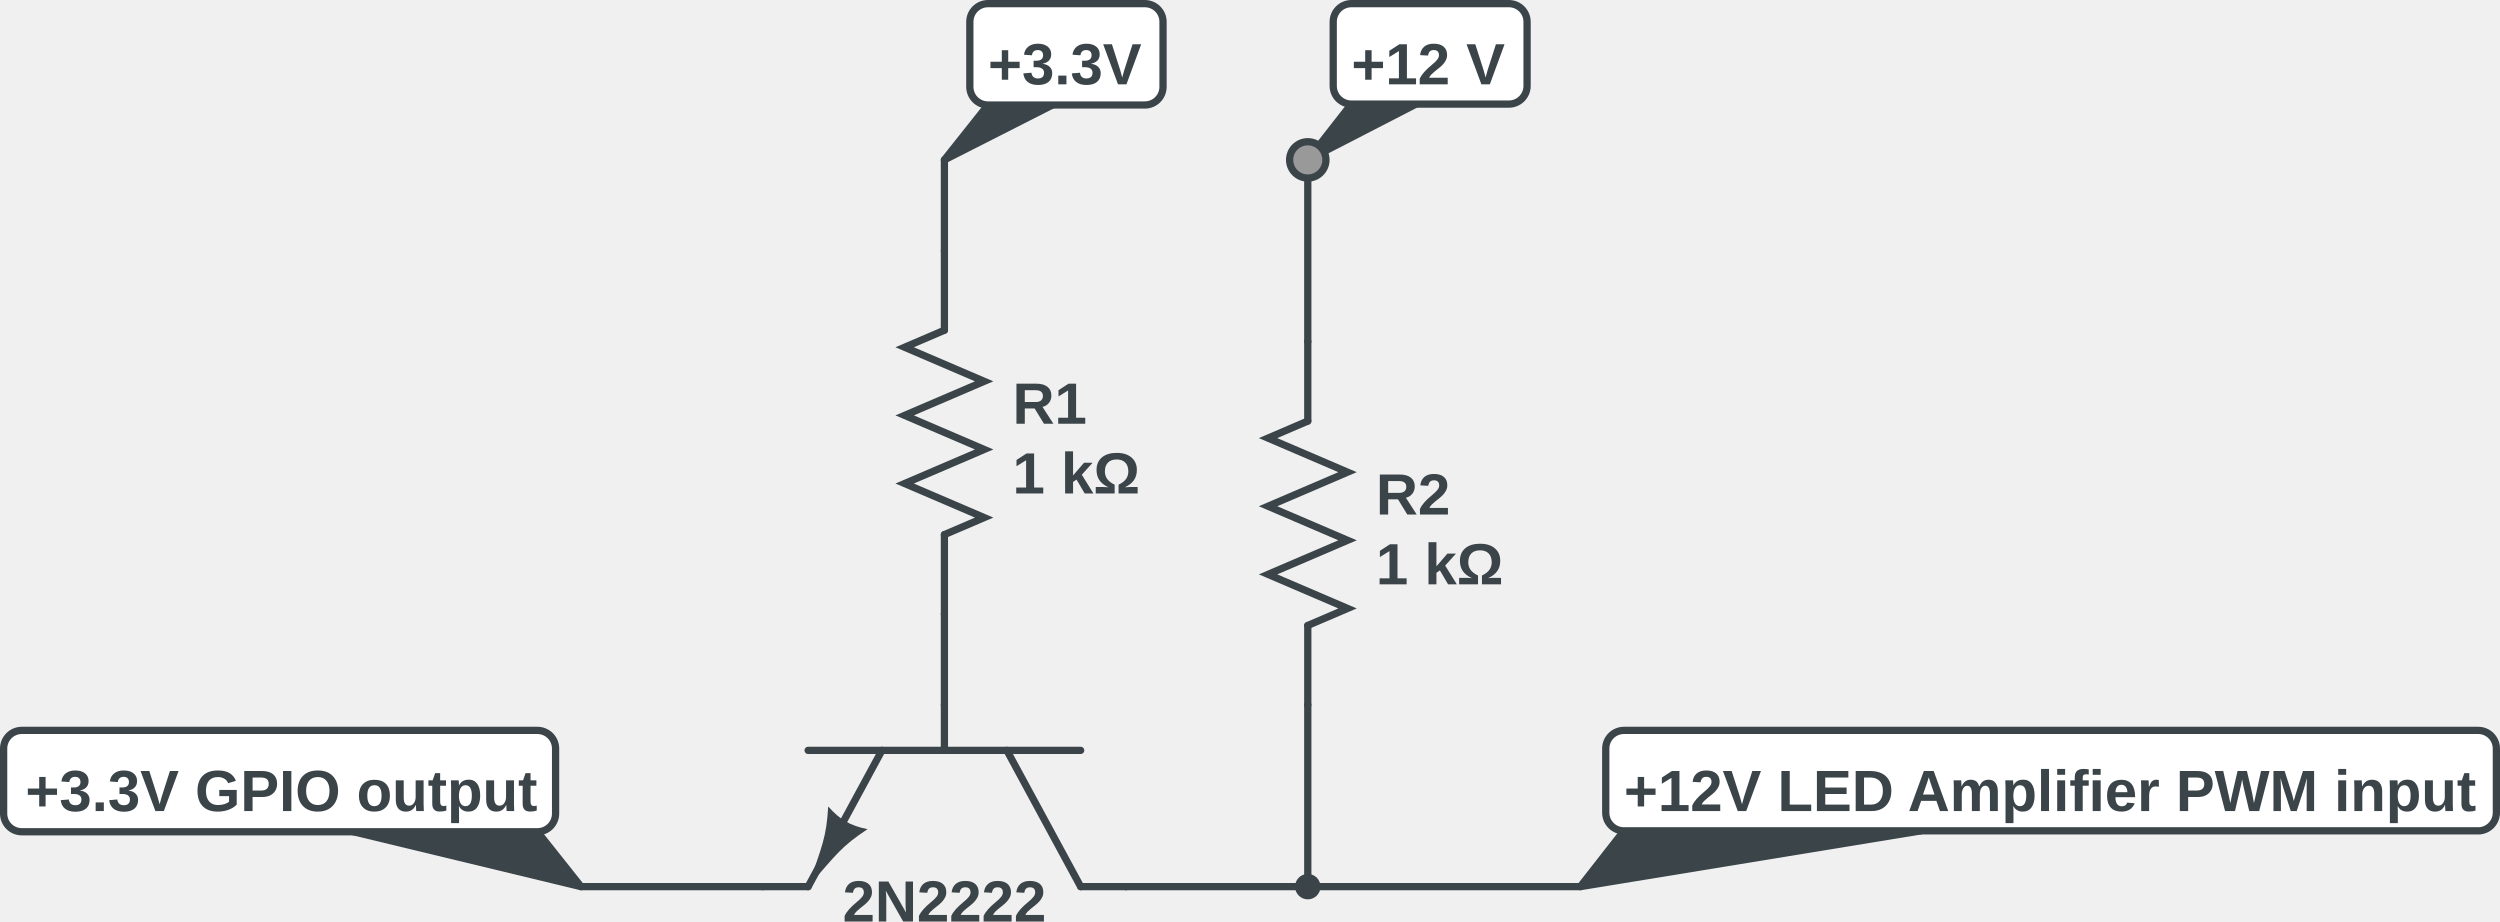
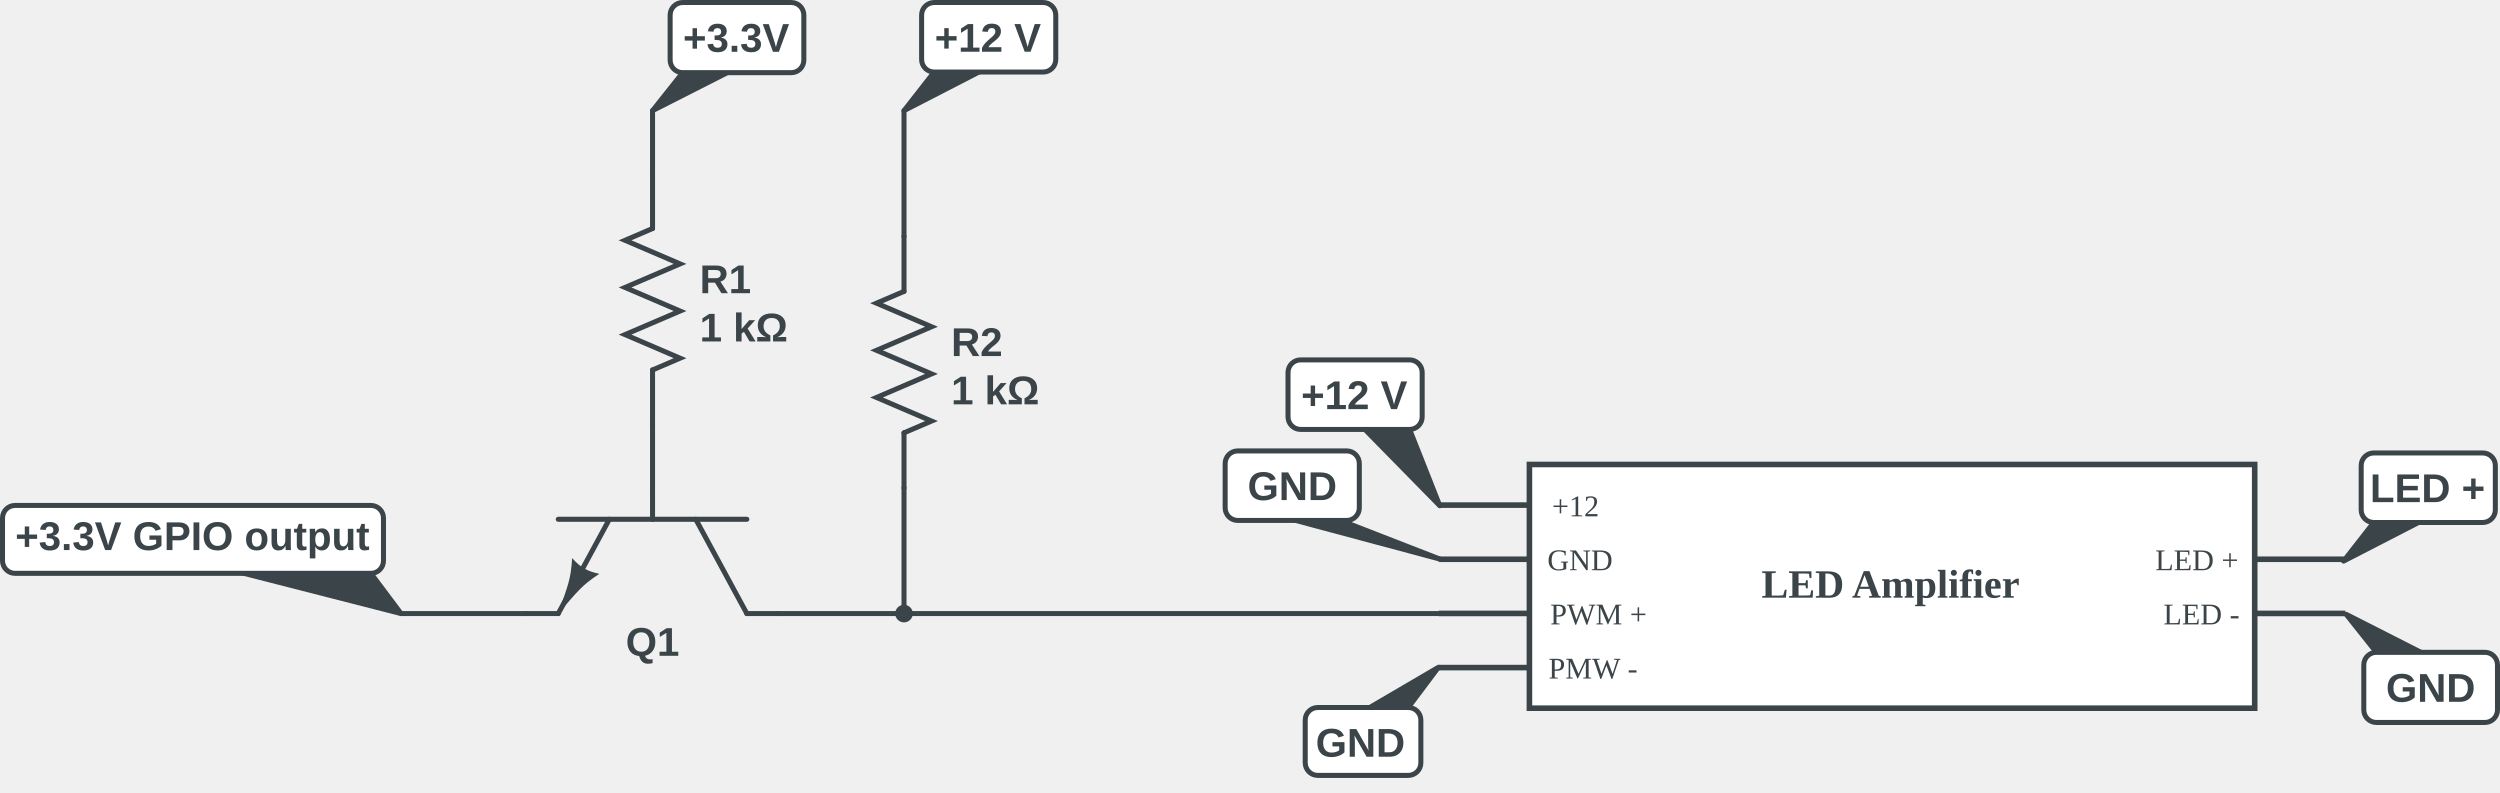
- <svg xmlns="http://www.w3.org/2000/svg" height="202.88" version="1.1" width="550.389" style="overflow:hidden" id="svg48">
-   <defs id="defs48" />
-   <g style="-webkit-tap-highlight-color:rgba(0, 0, 0, 0)" transform="matrix(0.8,0,0,0.8,-1332.085,-924.8)" id="g48">
+ <svg xmlns="http://www.w3.org/2000/svg" height="252" version="1.1" width="795.333" style="overflow:hidden" id="svg78">
+   <defs id="defs78">
    <defs id="defs1" />
-     <path fill="none" stroke="#3b4449" d="m 1875,1400 h -50" stroke-width="2" stroke-linecap="round" class="cl_wire" style="stroke-linecap:round" id="path1" />
-     <circle cx="1875" cy="1400" r="5" fill="#999999" stroke="#3b4449" class="cl_wire" stroke-width="2" style="display:none" id="circle1" />
-     <circle cx="1825" cy="1400" r="5" fill="#999999" stroke="#3b4449" class="cl_wire" stroke-width="2" style="display:none" id="circle2" />
-     <rect x="1825" y="1397" width="50" height="10" r="0" rx="0" ry="0" fill="#ffffff" stroke="#000000" opacity="0" class="cl_wire" style="opacity:0" id="rect2" />
-     <circle cx="1875" cy="1400" r="5" fill="#999999" stroke="#3b4449" stroke-width="2" opacity="0" style="opacity:0" id="circle3" />
-     <circle cx="1825" cy="1400" r="5" fill="#999999" stroke="#3b4449" stroke-width="2" opacity="0" style="opacity:0" id="circle4" />
-     <path fill="#ffffff" stroke="#ffffff" d="M 10,20 H 40 V 80 H 10" opacity="0" transform="rotate(90,312.5,1662.5)" style="opacity:0" id="path4" />
-     <path fill="none" stroke="#3b4449" d="M 0,50 H 12.5" stroke-width="2" stroke-linecap="round" stroke-miterlimit="6" transform="rotate(90,312.5,1662.5)" style="stroke-linecap:round;stroke-miterlimit:6" id="path5" />
-     <path fill="none" stroke="#3b4449" d="m 12.5,87.5 v -75" stroke-width="2" stroke-linecap="round" stroke-miterlimit="6" transform="rotate(90,312.5,1662.5)" style="stroke-linecap:round;stroke-miterlimit:6" id="path6" />
-     <path fill="none" stroke="#3b4449" d="M 12.5,32.812 50,12.5" stroke-width="2" stroke-linecap="round" stroke-miterlimit="6" transform="rotate(90,312.5,1662.5)" style="stroke-linecap:round;stroke-miterlimit:6" id="path7" />
-     <path fill="none" stroke="#3b4449" d="M 50,0 V 12.5" stroke-width="2" stroke-linecap="round" stroke-miterlimit="6" transform="rotate(90,312.5,1662.5)" style="stroke-linecap:round;stroke-miterlimit:6" id="path8" />
-     <path fill="none" stroke="#3b4449" d="M 12.5,67.188 50,87.5" stroke-width="2" stroke-linecap="round" stroke-miterlimit="6" transform="rotate(90,312.5,1662.5)" style="stroke-linecap:round;stroke-miterlimit:6" id="path9" />
-     <path fill="none" stroke="#3b4449" d="M 50,100 V 87.5" stroke-width="2" stroke-linecap="round" stroke-miterlimit="6" transform="rotate(90,312.5,1662.5)" style="stroke-linecap:round;stroke-miterlimit:6" id="path10" />
-     <path fill="#3b4449" stroke="none" d="M 27.931,81.975 C 36.65,82.498 38.679,83.671 50,87.5 41.023,79.61 38.994,78.44 34.181,71.15 c -0.992,4.84 -2.554,7.548 -6.25,10.825" transform="rotate(90,312.5,1662.5)" id="path11" />
-     <text x="0" y="0" text-anchor="middle" font="10px &quot;Arial&quot;" stroke="none" fill="#3b4449" font-size="16px" font-weight="bold" transform="translate(1925,1409.6)" style="font-style:normal;font-variant:normal;font-weight:bold;font-stretch:normal;font-size:16px;line-height:normal;font-family:Arial;text-anchor:middle" id="text11">
-       <tspan id="tspan11">2N2222</tspan>
+   </defs>
+   <path fill="none" stroke="#3b4449" d="m 287.595,75.2 v -40" stroke-width="1.6" stroke-linecap="round" class="cl_wire" style="stroke-linecap:round" id="path1" />
+   <circle cx="287.595" cy="75.2" r="4" fill="#999999" stroke="#3b4449" class="cl_wire" stroke-width="1.6" style="display:none" id="circle1" />
+   <circle cx="287.595" cy="35.2" r="4" fill="#999999" stroke="#3b4449" class="cl_wire" stroke-width="1.6" style="display:none" id="circle2" />
+   <rect x="283.595" y="35.2" width="8" height="40" r="0" rx="0" ry="0" fill="#ffffff" stroke="#000000" opacity="0" class="cl_wire" style="opacity:0;stroke-width:0.8" id="rect2" />
+   <circle cx="287.595" cy="75.2" r="4" fill="#999999" stroke="#3b4449" stroke-width="1.6" opacity="0" style="opacity:0" id="circle3" />
+   <path fill="none" stroke="#3b4449" d="m 247.595,195.2 h 210" stroke-width="1.6" stroke-linecap="round" class="cl_wire" style="stroke-linecap:round" id="path4" />
+   <circle cx="247.595" cy="195.2" r="4" fill="#999999" stroke="#3b4449" class="cl_wire" stroke-width="1.6" style="display:none" id="circle5" />
+   <circle cx="347.595" cy="195.2" r="4" fill="#999999" stroke="#3b4449" class="cl_wire" stroke-width="1.6" style="display:none" id="circle6" />
+   <rect x="247.595" y="192.8" width="100" height="8" r="0" rx="0" ry="0" fill="#ffffff" stroke="#000000" opacity="0" class="cl_wire" style="opacity:0;stroke-width:0.8" id="rect6" />
+   <circle cx="247.595" cy="195.2" r="4" fill="#999999" stroke="#3b4449" stroke-width="1.6" opacity="0" style="opacity:0" id="circle7" />
+   <circle cx="347.595" cy="195.2" r="4" fill="#999999" stroke="#3b4449" stroke-width="1.6" opacity="0" style="opacity:0" id="circle8" />
+   <path fill="none" stroke="#3b4449" d="m 287.595,195.2 v -40" stroke-width="1.6" stroke-linecap="round" class="cl_wire" style="stroke-linecap:round" id="path8" />
+   <circle cx="287.595" cy="195.2" r="4" fill="#999999" stroke="#3b4449" class="cl_wire" stroke-width="1.6" style="display:none" id="circle9" />
+   <circle cx="287.595" cy="155.2" r="4" fill="#999999" stroke="#3b4449" class="cl_wire" stroke-width="1.6" style="display:none" id="circle10" />
+   <rect x="283.595" y="155.2" width="8" height="40" r="0" rx="0" ry="0" fill="#ffffff" stroke="#000000" opacity="0" class="cl_wire" style="opacity:0;stroke-width:0.8" id="rect10" />
+   <circle cx="287.595" cy="195.2" r="2.4" fill="#3b4449" stroke="#3b4449" id="circle11" style="stroke-width:0.8" />
+   <circle cx="287.595" cy="195.2" r="4" fill="#999999" stroke="#3b4449" stroke-width="1.6" opacity="0" style="opacity:0" id="circle12" />
+   <circle cx="287.595" cy="155.2" r="4" fill="#999999" stroke="#3b4449" stroke-width="1.6" opacity="0" style="opacity:0" id="circle13" />
+   <path fill="none" stroke="#3b4449" d="m 167.595,195.2 h -40" stroke-width="1.6" stroke-linecap="round" class="cl_wire" style="stroke-linecap:round" id="path13" />
+   <circle cx="167.595" cy="195.2" r="4" fill="#999999" stroke="#3b4449" class="cl_wire" stroke-width="1.6" style="display:none" id="circle14" />
+   <circle cx="127.595" cy="195.2" r="4" fill="#999999" stroke="#3b4449" class="cl_wire" stroke-width="1.6" style="display:none" id="circle15" />
+   <rect x="127.595" y="192.8" width="40" height="8" r="0" rx="0" ry="0" fill="#ffffff" stroke="#000000" opacity="0" class="cl_wire" style="opacity:0;stroke-width:0.8" id="rect15" />
+   <circle cx="167.595" cy="195.2" r="4" fill="#999999" stroke="#3b4449" stroke-width="1.6" opacity="0" style="opacity:0" id="circle16" />
+   <circle cx="127.595" cy="195.2" r="4" fill="#999999" stroke="#3b4449" stroke-width="1.6" opacity="0" style="opacity:0" id="circle17" />
+   <path fill="#ffffff" stroke="#ffffff" d="m 231.595,163.2 v 24 h -48 v -24" opacity="0" style="opacity:0;stroke-width:0.8" id="path17" />
+   <path fill="none" stroke="#3b4449" d="m 207.595,155.2 v 10" stroke-width="1.6" stroke-linecap="round" stroke-miterlimit="6" style="stroke-linecap:round;stroke-miterlimit:6" id="path18" />
+   <path fill="none" stroke="#3b4449" d="m 177.595,165.2 h 60" stroke-width="1.6" stroke-linecap="round" stroke-miterlimit="6" style="stroke-linecap:round;stroke-miterlimit:6" id="path19" />
+   <path fill="none" stroke="#3b4449" d="m 221.345,165.2 16.25,30" stroke-width="1.6" stroke-linecap="round" stroke-miterlimit="6" style="stroke-linecap:round;stroke-miterlimit:6" id="path20" />
+   <path fill="none" stroke="#3b4449" d="m 247.595,195.2 h -10" stroke-width="1.6" stroke-linecap="round" stroke-miterlimit="6" style="stroke-linecap:round;stroke-miterlimit:6" id="path21" />
+   <path fill="none" stroke="#3b4449" d="m 193.845,165.2 -16.25,30" stroke-width="1.6" stroke-linecap="round" stroke-miterlimit="6" style="stroke-linecap:round;stroke-miterlimit:6" id="path22" />
+   <path fill="none" stroke="#3b4449" d="m 167.595,195.2 h 10" stroke-width="1.6" stroke-linecap="round" stroke-miterlimit="6" style="stroke-linecap:round;stroke-miterlimit:6" id="path23" />
+   <path fill="#3b4449" stroke="none" d="m 182.015,177.545 c -0.418,6.975 -1.357,8.598 -4.42,17.655 6.312,-7.182 7.248,-8.805 13.08,-12.655 -3.872,-0.793 -6.038,-2.043 -8.66,-5" id="path24" style="stroke-width:0.8" />
+   <text x="207.595" y="202.88" text-anchor="middle" font="10px &quot;Arial&quot;" stroke="none" fill="#3b4449" font-size="16px" font-weight="bold" style="font-style:normal;font-variant:normal;font-weight:bold;font-stretch:normal;font-size:12.8px;line-height:normal;font-family:Arial;text-anchor:middle;stroke-width:0.8" id="text24">
+     <tspan dy="5.76" id="tspan24" style="stroke-width:0.8">Q1</tspan>
+   </text>
+   <circle cx="207.595" cy="155.2" r="4" fill="#999999" stroke="#3b4449" stroke-width="1.6" opacity="0" style="opacity:0" id="circle24" />
+   <circle cx="247.595" cy="195.2" r="4" fill="#999999" stroke="#3b4449" stroke-width="1.6" opacity="0" style="opacity:0" id="circle25" />
+   <circle cx="167.595" cy="195.2" r="4" fill="#999999" stroke="#3b4449" stroke-width="1.6" opacity="0" style="opacity:0" id="circle26" />
+   <path fill="none" stroke="#3b4449" d="m 207.595,55.2 v -20" stroke-width="1.6" stroke-linecap="round" class="cl_wire" style="stroke-linecap:round" id="path26" />
+   <circle cx="207.595" cy="55.2" r="4" fill="#999999" stroke="#3b4449" class="cl_wire" stroke-width="1.6" style="display:none" id="circle27" />
+   <circle cx="207.595" cy="35.2" r="4" fill="#999999" stroke="#3b4449" class="cl_wire" stroke-width="1.6" style="display:none" id="circle28" />
+   <rect x="203.595" y="35.2" width="8" height="20" r="0" rx="0" ry="0" fill="#ffffff" stroke="#000000" opacity="0" class="cl_wire" style="opacity:0;stroke-width:0.8" id="rect28" />
+   <circle cx="207.595" cy="55.2" r="4" fill="#999999" stroke="#3b4449" stroke-width="1.6" opacity="0" style="opacity:0" id="circle29" />
+   <path fill="none" stroke="#3b4449" d="M 207.595,72.7 V 55.2" stroke-width="1.6" stroke-linecap="round" stroke-miterlimit="6" style="stroke-linecap:round;stroke-miterlimit:6" id="path30" />
+   <path fill="none" stroke="#3b4449" d="M 207.595,117.7 V 135.2" stroke-width="1.6" stroke-linecap="round" stroke-miterlimit="6" style="stroke-linecap:round;stroke-miterlimit:6" id="path31" />
+   <path fill="none" stroke="#3b4449" d="m 207.595,72.7 -8.75,3.75 17.5,7.5 -17.5,7.5 17.5,7.5 -17.5,7.5 17.5,7.5 -8.75,3.75" stroke-width="1.6" stroke-linecap="round" stroke-miterlimit="6" style="stroke-linecap:round;stroke-miterlimit:6" id="path32" />
+   <path fill="#ffffff" stroke="#ffffff" d="m 197.195,71.2 h 20.8 V 119.2 h -20.8 z" opacity="0" style="opacity:0;stroke-width:0.8" id="path33" />
+   <text x="222.595" y="95.2" text-anchor="start" font="10px &quot;Arial&quot;" stroke="none" fill="#3b4449" font-size="16px" font-weight="bold" style="font-style:normal;font-variant:normal;font-weight:bold;font-stretch:normal;font-size:12.8px;line-height:normal;font-family:Arial;text-anchor:start;stroke-width:0.8" id="text34">
+     <tspan dy="-1.92" id="tspan33" style="stroke-width:0.8">R1</tspan>
+     <tspan dy="15.36" x="222.595" id="tspan34" style="stroke-width:0.8">1 kΩ</tspan>
+   </text>
+   <circle cx="207.595" cy="55.2" r="4" fill="#999999" stroke="#3b4449" stroke-width="1.6" opacity="0" style="opacity:0" id="circle34" />
+   <circle cx="207.595" cy="135.2" r="4" fill="#999999" stroke="#3b4449" stroke-width="1.6" opacity="0" style="opacity:0" id="circle35" />
+   <g id="g83" transform="translate(-374.5035,-301.3526)">
+     <circle cx="662.098" cy="336.553" r="4" fill="#999999" stroke="#3b4449" stroke-width="1.6" opacity="0" style="opacity:0" id="circle4" />
+     <path fill="#3b4449" stroke="#3b4449" d="m 662.098,336.553 9.6,-12.282 h 14.227 z" stroke-width="1.6" stroke-linejoin="round" style="stroke-linejoin:round" id="path35" />
+     <rect x="667.698" y="302.153" width="42.68" height="22.118" r="5" rx="4" ry="4" fill="#ffffff" stroke="#3b4449" stroke-width="1.6" id="rect35" />
+     <text x="671.876" y="312.051" text-anchor="start" font="10px &quot;Arial&quot;" stroke="none" fill="#3b4449" font-size="16px" font-weight="bold" style="font-style:normal;font-variant:normal;font-weight:bold;font-stretch:normal;font-size:12.8px;line-height:normal;font-family:Arial;text-anchor:start;stroke-width:0.8" id="text35">
+       <tspan dy="5.76" id="tspan35" style="stroke-width:0.8">+12 V</tspan>
    </text>
-     <circle cx="1925" cy="1350" r="5" fill="#999999" stroke="#3b4449" stroke-width="2" opacity="0" style="opacity:0" id="circle11" />
-     <circle cx="1975" cy="1400" r="5" fill="#999999" stroke="#3b4449" stroke-width="2" opacity="0" style="opacity:0" id="circle12" />
-     <circle cx="1875" cy="1400" r="5" fill="#999999" stroke="#3b4449" stroke-width="2" opacity="0" style="opacity:0" id="circle13" />
-     <path fill="#3b4449" stroke="#3b4449" d="M 0,50 12,34.895 h 17.722 z" stroke-width="2" stroke-linejoin="round" transform="translate(1925,1150)" style="stroke-linejoin:round" id="path13" />
-     <rect x="7" y="7" width="53.165" height="27.895" r="5" rx="5" ry="5" fill="#ffffff" stroke="#3b4449" stroke-width="2" transform="translate(1925,1150)" id="rect13" />
-     <text x="12" y="22" text-anchor="start" font="10px &quot;Arial&quot;" stroke="none" fill="#3b4449" font-size="16px" font-weight="bold" style="font-style:normal;font-variant:normal;font-weight:bold;font-stretch:normal;font-size:16px;line-height:normal;font-family:Arial;text-anchor:start" transform="translate(1925,1150)" id="text13">
-       <tspan dy="7.2" id="tspan13">+3.3V</tspan>
+     <circle cx="662.098" cy="336.553" r="4" fill="#999999" stroke="#3b4449" stroke-width="1.6" opacity="0" style="opacity:0" id="circle36" />
+   </g>
+   <g id="g83-3" style="overflow:hidden" transform="translate(83.47286,-158.0516)">
+     <circle cx="662.098" cy="336.553" r="4" fill="#999999" stroke="#3b4449" stroke-width="1.6" opacity="0" style="opacity:0" id="circle4-5" />
+     <path fill="#3b4449" stroke="#3b4449" d="m 662.098,336.553 9.6,-12.282 h 14.227 z" stroke-width="1.6" stroke-linejoin="round" style="stroke-linejoin:round" id="path35-2" />
+     <rect x="667.698" y="302.153" width="42.68" height="22.118" r="5" rx="4" ry="4" fill="#ffffff" stroke="#3b4449" stroke-width="1.6" id="rect35-5" />
+     <text x="670.501" y="317.793" text-anchor="start" font="10px &quot;Arial&quot;" stroke="none" fill="#3b4449" font-size="16px" font-weight="bold" style="font-style:normal;font-variant:normal;font-weight:bold;font-stretch:normal;font-size:12.8px;line-height:normal;font-family:Arial;text-anchor:start;stroke-width:0.8" id="text35-6">
+       <tspan id="tspan35-5" style="stroke-width:0.8">LED +</tspan>
    </text>
-     <circle cx="1925" cy="1200" r="5" fill="#999999" stroke="#3b4449" stroke-width="2" opacity="0" style="opacity:0" id="circle14" />
-     <path fill="none" stroke="#3b4449" d="m 1925,1225 v -25" stroke-width="2" stroke-linecap="round" class="cl_wire" style="stroke-linecap:round" id="path14" />
-     <circle cx="1925" cy="1225" r="5" fill="#999999" stroke="#3b4449" class="cl_wire" stroke-width="2" style="display:none" id="circle15" />
-     <circle cx="1925" cy="1200" r="5" fill="#999999" stroke="#3b4449" class="cl_wire" stroke-width="2" style="display:none" id="circle16" />
-     <rect x="1920" y="1200" width="10" height="25" r="0" rx="0" ry="0" fill="#ffffff" stroke="#000000" opacity="0" class="cl_wire" style="opacity:0" id="rect16" />
-     <circle cx="1925" cy="1225" r="5" fill="#999999" stroke="#3b4449" stroke-width="2" opacity="0" style="opacity:0" id="circle17" />
-     <circle cx="1925" cy="1200" r="5" fill="#999999" stroke="#3b4449" stroke-width="2" opacity="0" style="opacity:0" id="circle18" />
-     <path fill="none" stroke="#3b4449" d="M 25,21.875 V 0" stroke-width="2" stroke-linecap="round" stroke-miterlimit="6" transform="translate(1900,1225)" style="stroke-linecap:round;stroke-miterlimit:6" id="path18" />
-     <path fill="none" stroke="#3b4449" d="M 25,78.125 V 100" stroke-width="2" stroke-linecap="round" stroke-miterlimit="6" transform="translate(1900,1225)" style="stroke-linecap:round;stroke-miterlimit:6" id="path19" />
-     <path fill="none" stroke="#3b4449" d="m 25,21.875 -10.937,4.688 21.875,9.375 -21.875,9.375 21.875,9.375 -21.875,9.375 21.875,9.375 L 25,78.125" stroke-width="2" stroke-linecap="round" stroke-miterlimit="6" transform="translate(1900,1225)" style="stroke-linecap:round;stroke-miterlimit:6" id="path20" />
-     <path fill="#ffffff" stroke="#ffffff" d="M 12,20 H 38 V 80 H 12 Z" opacity="0" transform="translate(1900,1225)" style="opacity:0" id="path21" />
-     <text x="0" y="0" text-anchor="start" font="10px &quot;Arial&quot;" stroke="none" fill="#3b4449" font-size="16px" font-weight="bold" transform="translate(1943.75,1275)" style="font-style:normal;font-variant:normal;font-weight:bold;font-stretch:normal;font-size:16px;line-height:normal;font-family:Arial;text-anchor:start" id="text22">
-       <tspan dy="-2.4" id="tspan21">R1</tspan>
-       <tspan dy="19.2" x="0" id="tspan22">1 kΩ</tspan>
+     <circle cx="662.098" cy="336.553" r="4" fill="#999999" stroke="#3b4449" stroke-width="1.6" opacity="0" style="opacity:0" id="circle36-4" />
+   </g>
+   <circle cx="-458.823" cy="178.633" fill="#999999" stroke="#3b4449" stroke-width="1.6" opacity="0" style="overflow:hidden;opacity:0" id="circle4-6-1" transform="scale(-1,1)" r="4" />
+   <g id="g82" transform="translate(-375.2855,-302.1345)">
+     <path fill="#3b4449" stroke="#3b4449" d="m 833.327,479.986 -31.6,-12.282 h -14.227 z" stroke-width="1.6" stroke-linejoin="round" style="overflow:hidden;stroke-linejoin:round" id="path35-7-0" />
+     <rect x="-807.727" y="445.586" width="42.68" height="22.118" r="5" rx="4" ry="4" fill="#ffffff" stroke="#3b4449" stroke-width="1.6" id="rect35-0-7" style="overflow:hidden" transform="scale(-1,1)" />
+     <text x="772.177" y="461.226" text-anchor="start" font="10px &quot;Arial&quot;" stroke="none" fill="#3b4449" font-size="16px" font-weight="bold" style="font-style:normal;font-variant:normal;font-weight:bold;font-stretch:normal;font-size:12.8px;line-height:normal;font-family:Arial;text-anchor:start;overflow:hidden;stroke-width:0.8" id="text35-1-3">
+       <tspan id="tspan35-7-5" style="stroke-width:0.8">GND</tspan>
    </text>
-     <circle cx="1925" cy="1225" r="5" fill="#999999" stroke="#3b4449" stroke-width="2" opacity="0" style="opacity:0" id="circle22" />
-     <circle cx="1925" cy="1325" r="5" fill="#999999" stroke="#3b4449" stroke-width="2" opacity="0" style="opacity:0" id="circle23" />
-     <path fill="none" stroke="#3b4449" d="m 2025,1250 v -50" stroke-width="2" stroke-linecap="round" class="cl_wire" style="stroke-linecap:round" id="path23" />
-     <circle cx="2025" cy="1250" r="5" fill="#999999" stroke="#3b4449" class="cl_wire" stroke-width="2" style="display:none" id="circle24" />
-     <circle cx="2025" cy="1200" r="5" fill="#999999" stroke="#3b4449" class="cl_wire" stroke-width="2" style="display:none" id="circle25" />
-     <rect x="2020" y="1200" width="10" height="50" r="0" rx="0" ry="0" fill="#ffffff" stroke="#000000" opacity="0" class="cl_wire" style="opacity:0" id="rect25" />
-     <path fill="#3b4449" stroke="#3b4449" d="M 0,50 12,34.647 h 17.784 z" stroke-width="2" stroke-linejoin="round" transform="translate(2025,1150)" style="stroke-linejoin:round" id="path25" />
-     <rect x="7" y="7" width="53.351" height="27.647" r="5" rx="5" ry="5" fill="#ffffff" stroke="#3b4449" stroke-width="2" transform="translate(2025,1150)" id="rect26" />
-     <text x="12" y="22" text-anchor="start" font="10px &quot;Arial&quot;" stroke="none" fill="#3b4449" font-size="16px" font-weight="bold" style="font-style:normal;font-variant:normal;font-weight:bold;font-stretch:normal;font-size:16px;line-height:normal;font-family:Arial;text-anchor:start" transform="translate(2025,1150)" id="text26">
-       <tspan dy="7.2" id="tspan26">+12 V</tspan>
+   </g>
+   <circle cx="-458.823" cy="178.633" fill="#999999" stroke="#3b4449" stroke-width="1.6" opacity="0" style="overflow:hidden;opacity:0" id="circle36-9-5" transform="scale(-1,1)" r="4" />
+   <g id="g84" transform="translate(-374.5035,-301.3526)">
+     <circle cx="582.098" cy="336.553" r="4" fill="#999999" stroke="#3b4449" stroke-width="1.6" opacity="0" style="opacity:0" id="circle30" />
+     <path fill="#3b4449" stroke="#3b4449" d="m 582.098,336.553 9.6,-12.084 h 14.177 z" stroke-width="1.6" stroke-linejoin="round" style="stroke-linejoin:round" id="path36" />
+     <rect x="587.698" y="302.153" width="42.532" height="22.316" r="5" rx="4" ry="4" fill="#ffffff" stroke="#3b4449" stroke-width="1.6" id="rect36" />
+     <text x="591.802" y="312.072" text-anchor="start" font="10px &quot;Arial&quot;" stroke="none" fill="#3b4449" font-size="16px" font-weight="bold" style="font-style:normal;font-variant:normal;font-weight:bold;font-stretch:normal;font-size:12.8px;line-height:normal;font-family:Arial;text-anchor:start;stroke-width:0.8" id="text36">
+       <tspan dy="5.76" id="tspan36" style="stroke-width:0.8">+3.3V</tspan>
    </text>
-     <circle cx="2025" cy="1200" r="5" fill="#999999" stroke="#3b4449" stroke-width="2" opacity="1" style="opacity:1" id="circle26" />
-     <circle cx="2025" cy="1250" r="5" fill="#999999" stroke="#3b4449" stroke-width="2" opacity="0" style="opacity:0" id="circle27" />
-     <circle cx="2025" cy="1200" r="5" fill="#999999" stroke="#3b4449" stroke-width="2" opacity="0" style="opacity:0" id="circle28" />
-     <path fill="none" stroke="#3b4449" d="m 2025,1400 v -50" stroke-width="2" stroke-linecap="round" class="cl_wire" style="stroke-linecap:round" id="path28" />
-     <circle cx="2025" cy="1400" r="5" fill="#999999" stroke="#3b4449" class="cl_wire" stroke-width="2" style="display:none" id="circle29" />
-     <circle cx="2025" cy="1350" r="5" fill="#999999" stroke="#3b4449" class="cl_wire" stroke-width="2" style="display:none" id="circle30" />
-     <rect x="2020" y="1350" width="10" height="50" r="0" rx="0" ry="0" fill="#ffffff" stroke="#000000" opacity="0" class="cl_wire" style="opacity:0" id="rect30" />
-     <circle cx="2025" cy="1400" r="5" fill="#999999" stroke="#3b4449" stroke-width="2" opacity="0" style="opacity:0" id="circle31" />
-     <circle cx="2025" cy="1350" r="5" fill="#999999" stroke="#3b4449" stroke-width="2" opacity="0" style="opacity:0" id="circle32" />
-     <circle cx="2025" cy="1400" r="3" fill="#3b4449" stroke="#3b4449" id="circle33" />
-     <path fill="none" stroke="#3b4449" d="m 1925,1350 v -25" stroke-width="2" stroke-linecap="round" class="cl_wire" style="stroke-linecap:round" id="path33" />
-     <circle cx="1925" cy="1350" r="5" fill="#999999" stroke="#3b4449" class="cl_wire" stroke-width="2" style="display:none" id="circle34" />
-     <circle cx="1925" cy="1325" r="5" fill="#999999" stroke="#3b4449" class="cl_wire" stroke-width="2" style="display:none" id="circle35" />
-     <rect x="1920" y="1325" width="10" height="25" r="0" rx="0" ry="0" fill="#ffffff" stroke="#000000" opacity="0" class="cl_wire" style="opacity:0" id="rect35" />
-     <circle cx="1925" cy="1350" r="5" fill="#999999" stroke="#3b4449" stroke-width="2" opacity="0" style="opacity:0" id="circle36" />
-     <circle cx="1925" cy="1325" r="5" fill="#999999" stroke="#3b4449" stroke-width="2" opacity="0" style="opacity:0" id="circle37" />
-     <path fill="none" stroke="#3b4449" d="m 1975,1400 h 125" stroke-width="2" stroke-linecap="round" class="cl_wire" style="stroke-linecap:round" id="path37" />
-     <circle cx="1975" cy="1400" r="5" fill="#999999" stroke="#3b4449" class="cl_wire" stroke-width="2" style="display:none" id="circle38" />
-     <circle cx="2100" cy="1400" r="5" fill="#999999" stroke="#3b4449" class="cl_wire" stroke-width="2" style="display:none" id="circle39" />
-     <rect x="1975" y="1397" width="125" height="10" r="0" rx="0" ry="0" fill="#ffffff" stroke="#000000" opacity="0" class="cl_wire" style="opacity:0" id="rect39" />
-     <circle cx="1975" cy="1400" r="5" fill="#999999" stroke="#3b4449" stroke-width="2" opacity="0" style="opacity:0" id="circle40" />
-     <circle cx="2100" cy="1400" r="5" fill="#999999" stroke="#3b4449" stroke-width="2" opacity="0" style="opacity:0" id="circle41" />
-     <path fill="none" stroke="#3b4449" d="M 25,21.875 V 0" stroke-width="2" stroke-linecap="round" stroke-miterlimit="6" transform="translate(2000,1250)" style="stroke-linecap:round;stroke-miterlimit:6" id="path41" />
-     <path fill="none" stroke="#3b4449" d="M 25,78.125 V 100" stroke-width="2" stroke-linecap="round" stroke-miterlimit="6" transform="translate(2000,1250)" style="stroke-linecap:round;stroke-miterlimit:6" id="path42" />
-     <path fill="none" stroke="#3b4449" d="m 25,21.875 -10.937,4.688 21.875,9.375 -21.875,9.375 21.875,9.375 -21.875,9.375 21.875,9.375 L 25,78.125" stroke-width="2" stroke-linecap="round" stroke-miterlimit="6" transform="translate(2000,1250)" style="stroke-linecap:round;stroke-miterlimit:6" id="path43" />
-     <path fill="#ffffff" stroke="#ffffff" d="M 12,20 H 38 V 80 H 12 Z" opacity="0" transform="translate(2000,1250)" style="opacity:0" id="path44" />
-     <text x="0" y="0" text-anchor="start" font="10px &quot;Arial&quot;" stroke="none" fill="#3b4449" font-size="16px" font-weight="bold" transform="translate(2043.75,1300)" style="font-style:normal;font-variant:normal;font-weight:bold;font-stretch:normal;font-size:16px;line-height:normal;font-family:Arial;text-anchor:start" id="text45">
-       <tspan dy="-2.4" id="tspan44">R2</tspan>
-       <tspan dy="19.2" x="0" id="tspan45">1 kΩ</tspan>
+     <circle cx="582.098" cy="336.553" r="4" fill="#999999" stroke="#3b4449" stroke-width="1.6" opacity="0" style="opacity:0" id="circle37" />
+   </g>
+   <g id="g84-3" style="overflow:hidden" transform="matrix(1,0,0,-1,164.3031,531.9954)">
+     <circle cx="582.098" cy="336.553" r="4" fill="#999999" stroke="#3b4449" stroke-width="1.6" opacity="0" style="opacity:0" id="circle30-2" />
+     <path fill="#3b4449" stroke="#3b4449" d="m 582.098,336.553 9.6,-12.084 h 14.177 z" stroke-width="1.6" stroke-linejoin="round" style="stroke-linejoin:round" id="path36-9" />
+     <rect x="587.698" y="302.153" width="42.532" height="22.316" r="5" rx="4" ry="4" fill="#ffffff" stroke="#3b4449" stroke-width="1.6" id="rect36-7" />
+     <text x="594.755" y="-308.729" text-anchor="start" font="10px &quot;Arial&quot;" stroke="none" fill="#3b4449" font-size="16px" font-weight="bold" style="font-style:normal;font-variant:normal;font-weight:bold;font-stretch:normal;font-size:12.8px;line-height:normal;font-family:Arial;text-anchor:start;stroke-width:0.8" id="text36-9" transform="scale(1,-1)">
+       <tspan id="tspan36-9" style="stroke-width:0.8">GND</tspan>
    </text>
-     <circle cx="2025" cy="1250" r="5" fill="#999999" stroke="#3b4449" stroke-width="2" opacity="0" style="opacity:0" id="circle45" />
-     <circle cx="2025" cy="1350" r="5" fill="#999999" stroke="#3b4449" stroke-width="2" opacity="0" style="opacity:0" id="circle46" />
-     <path fill="#3b4449" stroke="#3b4449" d="M 0,50 12,34.895 h 50.631 z" stroke-width="2" stroke-linejoin="round" transform="matrix(-1,0,0,1,1825,1350)" style="stroke-linejoin:round" id="path46" />
-     <rect x="7" y="7" width="151.894" height="27.895" r="5" rx="5" ry="5" fill="#ffffff" stroke="#3b4449" stroke-width="2" transform="matrix(-1,0,0,1,1825,1350)" id="rect46" />
-     <text x="12" y="22" text-anchor="end" font="10px &quot;Arial&quot;" stroke="none" fill="#3b4449" font-size="16px" font-weight="bold" style="font-style:normal;font-variant:normal;font-weight:bold;font-stretch:normal;font-size:16px;line-height:normal;font-family:Arial;text-anchor:end" transform="translate(1801,1350)" id="text46">
-       <tspan dy="7.2" id="tspan46">+3.3V GPIO output</tspan>
+     <circle cx="582.098" cy="336.553" r="4" fill="#999999" stroke="#3b4449" stroke-width="1.6" opacity="0" style="opacity:0" id="circle37-6" />
+   </g>
+   <path fill="none" stroke="#3b4449" d="m 207.595,155.2 v -20" stroke-width="1.6" stroke-linecap="round" class="cl_wire" style="stroke-linecap:round" id="path37" />
+   <circle cx="207.595" cy="155.2" r="4" fill="#999999" stroke="#3b4449" class="cl_wire" stroke-width="1.6" style="display:none" id="circle38" />
+   <circle cx="207.595" cy="135.2" r="4" fill="#999999" stroke="#3b4449" class="cl_wire" stroke-width="1.6" style="display:none" id="circle39" />
+   <rect x="203.595" y="135.2" width="8" height="20" r="0" rx="0" ry="0" fill="#ffffff" stroke="#000000" opacity="0" class="cl_wire" style="opacity:0;stroke-width:0.8" id="rect39" />
+   <circle cx="207.595" cy="155.2" r="4" fill="#999999" stroke="#3b4449" stroke-width="1.6" opacity="0" style="opacity:0" id="circle40" />
+   <circle cx="207.595" cy="135.2" r="4" fill="#999999" stroke="#3b4449" stroke-width="1.6" opacity="0" style="opacity:0" id="circle41" />
+   <path fill="none" stroke="#3b4449" d="M 287.595,92.7 V 75.2" stroke-width="1.6" stroke-linecap="round" stroke-miterlimit="6" style="stroke-linecap:round;stroke-miterlimit:6" id="path41" />
+   <path fill="none" stroke="#3b4449" d="M 287.595,137.7 V 155.2" stroke-width="1.6" stroke-linecap="round" stroke-miterlimit="6" style="stroke-linecap:round;stroke-miterlimit:6" id="path42" />
+   <path fill="none" stroke="#3b4449" d="m 287.595,92.7 -8.75,3.75 17.5,7.5 -17.5,7.5 17.5,7.5 -17.5,7.5 17.5,7.5 -8.75,3.75" stroke-width="1.6" stroke-linecap="round" stroke-miterlimit="6" style="stroke-linecap:round;stroke-miterlimit:6" id="path43" />
+   <path fill="#ffffff" stroke="#ffffff" d="m 277.195,91.2 h 20.8 V 139.2 h -20.8 z" opacity="0" style="opacity:0;stroke-width:0.8" id="path44" />
+   <text x="302.595" y="115.2" text-anchor="start" font="10px &quot;Arial&quot;" stroke="none" fill="#3b4449" font-size="16px" font-weight="bold" style="font-style:normal;font-variant:normal;font-weight:bold;font-stretch:normal;font-size:12.8px;line-height:normal;font-family:Arial;text-anchor:start;stroke-width:0.8" id="text45">
+     <tspan dy="-1.92" id="tspan44" style="stroke-width:0.8">R2</tspan>
+     <tspan dy="15.36" x="302.595" id="tspan45" style="stroke-width:0.8">1 kΩ</tspan>
+   </text>
+   <circle cx="287.595" cy="75.2" r="4" fill="#999999" stroke="#3b4449" stroke-width="1.6" opacity="0" style="opacity:0" id="circle45" />
+   <circle cx="287.595" cy="155.2" r="4" fill="#999999" stroke="#3b4449" stroke-width="1.6" opacity="0" style="opacity:0" id="circle46" />
+   <circle cx="347.595" cy="195.2" r="4" fill="#999999" stroke="#3b4449" stroke-width="1.6" opacity="0" style="opacity:0" id="circle47" />
+   <g id="g80" transform="translate(-44.47498,-343.8711)">
+     <path fill="#3b4449" stroke="#3b4449" d="m 502.098,556.152 -9.6,12.8 h -12.263 z" stroke-width="1.6" stroke-linejoin="round" style="stroke-linejoin:round" id="path47" />
+     <rect x="-496.498" y="-590.552" width="36.788" height="21.6" r="5" rx="4" ry="4" fill="#ffffff" stroke="#3b4449" stroke-width="1.6" transform="scale(-1)" id="rect47" />
+     <text x="491.484" y="578.846" text-anchor="end" font="10px &quot;Arial&quot;" stroke="none" fill="#3b4449" font-size="16px" font-weight="bold" style="font-style:normal;font-variant:normal;font-weight:bold;font-stretch:normal;font-size:12.8px;line-height:normal;font-family:Arial;text-anchor:end;stroke-width:0.8" id="text47">
+       <tspan dy="5.76" id="tspan47" style="stroke-width:0.8">GND</tspan>
    </text>
-     <circle cx="1825" cy="1400" r="5" fill="#999999" stroke="#3b4449" stroke-width="2" opacity="0" style="opacity:0" id="circle47" />
-     <path fill="#3b4449" stroke="#3b4449" d="M 0,50 12,34.647 h 81.698 z" stroke-width="2" stroke-linejoin="round" transform="translate(2100,1350)" style="stroke-linejoin:round" id="path47" />
-     <rect x="7" y="7" width="245.093" height="27.647" r="5" rx="5" ry="5" fill="#ffffff" stroke="#3b4449" stroke-width="2" transform="translate(2100,1350)" id="rect47" />
-     <text x="12" y="22" text-anchor="start" font="10px &quot;Arial&quot;" stroke="none" fill="#3b4449" font-size="16px" font-weight="bold" style="font-style:normal;font-variant:normal;font-weight:bold;font-stretch:normal;font-size:16px;line-height:normal;font-family:Arial;text-anchor:start" transform="translate(2100,1350)" id="text47">
-       <tspan dy="7.2" id="tspan47">+12V LED Amplifier PWM input</tspan>
+   </g>
+   <circle cx="127.595" cy="247.2" r="4" fill="#999999" stroke="#3b4449" stroke-width="1.6" opacity="0" style="opacity:0" id="circle48" />
+   <circle cx="347.595" cy="255.2" r="4" fill="#999999" stroke="#3b4449" class="cl_wire" stroke-width="1.6" style="display:none" id="circle49" />
+   <circle cx="127.595" cy="255.2" r="4" fill="#999999" stroke="#3b4449" class="cl_wire" stroke-width="1.6" style="display:none" id="circle50" />
+   <rect x="127.595" y="226.8" width="220" height="8" r="0" rx="0" ry="0" fill="#ffffff" stroke="#000000" opacity="0" class="cl_wire" style="opacity:0;stroke-width:0.8" id="rect50" />
+   <circle cx="347.595" cy="229.2" r="4" fill="#999999" stroke="#3b4449" stroke-width="1.6" opacity="0" style="opacity:0" id="circle51" />
+   <circle cx="127.595" cy="247.2" r="4" fill="#999999" stroke="#3b4449" stroke-width="1.6" opacity="0" style="opacity:0" id="circle52" />
+   <path fill="#3b4449" stroke="#3b4449" d="m 127.595,195.2 -9.6,-12.8 H 77.596 Z" stroke-width="1.6" stroke-linejoin="round" style="stroke-linejoin:round" id="path52" />
+   <rect x="-121.995" y="160.8" width="121.195" height="21.6" r="5" rx="4" ry="4" fill="#ffffff" stroke="#3b4449" stroke-width="1.6" transform="scale(-1,1)" id="rect52" />
+   <text x="117.572" y="169.237" text-anchor="end" font="10px &quot;Arial&quot;" stroke="none" fill="#3b4449" font-size="16px" font-weight="bold" style="font-style:normal;font-variant:normal;font-weight:bold;font-stretch:normal;font-size:12.8px;line-height:normal;font-family:Arial;text-anchor:end;stroke-width:0.8" id="text52">
+     <tspan dy="5.76" id="tspan52" style="stroke-width:0.8">+3.3V GPIO output</tspan>
+   </text>
+   <circle cx="127.595" cy="195.2" r="4" fill="#999999" stroke="#3b4449" stroke-width="1.6" opacity="0" style="opacity:0" id="circle53" />
+   <path fill="#999999" stroke="#3b4449" d="m 777.595,101.533 h -6.667 V 108.2 l 2,-2 6.667,6.667 -2,2 h 6.667 V 108.2 l -2,2 -6.667,-6.667 z" stroke-width="1.6" style="display:none" id="path53" />
+   <text fill="#3b4449" font-size="9.6px" x="621.195" y="115.2" text-anchor="middle" text-decoration="none" id="text65" style="text-decoration:none;text-decoration-line:none;stroke-width:0.8" />
+   <text fill="#3b4449" font-size="9.6px" x="661.195" y="21.6" text-anchor="middle" text-decoration="none" id="text67" style="text-decoration:none;text-decoration-line:none;stroke-width:0.8" />
+   <text fill="#3b4449" font-size="9.6px" x="661.195" y="115.2" text-anchor="middle" text-decoration="none" id="text69" style="text-decoration:none;text-decoration-line:none;stroke-width:0.8" />
+   <text fill="#3b4449" font-size="9.6px" x="701.195" y="21.6" text-anchor="middle" text-decoration="none" id="text71" style="text-decoration:none;text-decoration-line:none;stroke-width:0.8" />
+   <text fill="#3b4449" font-size="9.6px" x="701.195" y="115.2" text-anchor="middle" text-decoration="none" id="text73" style="text-decoration:none;text-decoration-line:none;stroke-width:0.8" />
+   <text fill="#3b4449" font-size="9.6px" x="741.195" y="115.2" text-anchor="middle" text-decoration="none" id="text75" style="text-decoration:none;text-decoration-line:none;stroke-width:0.8" />
+   <text fill="#3b4449" font-size="12.8px" x="687.595" y="46" text-anchor="middle" font-weight="bold" text-decoration="none" id="text76" style="text-decoration:none;text-decoration-line:none;stroke-width:0.8" />
+   <text fill="#3b4449" font-size="12.8px" x="687.595" y="84.4" text-anchor="middle" font-weight="bold" text-decoration="none" id="text78" style="text-decoration:none;text-decoration-line:none;stroke-width:0.8" />
+   <g id="g79" transform="translate(-344.7977,-338.5168)">
+     <ellipse cx="499.207" cy="-802.513" fill="#999999" stroke="#3b4449" stroke-width="1.783" opacity="0" style="opacity:0" id="circle54" transform="rotate(90)" rx="1.723" ry="11.537" />
+     <ellipse cx="516.438" cy="-1090.936" fill="#999999" stroke="#3b4449" stroke-width="1.783" opacity="0" style="opacity:0" id="circle55" transform="rotate(90)" rx="1.723" ry="11.537" />
+     <ellipse cx="516.438" cy="-802.513" fill="#999999" stroke="#3b4449" stroke-width="1.783" opacity="0" style="opacity:0" id="circle56" transform="rotate(90)" rx="1.723" ry="11.537" />
+     <ellipse cx="533.668" cy="-1090.936" fill="#999999" stroke="#3b4449" stroke-width="1.783" opacity="0" style="opacity:0" id="circle57" transform="rotate(90)" rx="1.723" ry="11.537" />
+     <ellipse cx="533.668" cy="-802.513" fill="#999999" stroke="#3b4449" stroke-width="1.783" opacity="0" style="opacity:0" id="circle58" transform="rotate(90)" rx="1.723" ry="11.537" />
+     <ellipse cx="550.898" cy="-802.513" fill="#999999" stroke="#3b4449" stroke-width="1.783" opacity="0" style="opacity:0" id="circle59" transform="rotate(90)" rx="1.723" ry="11.537" />
+     <rect x="486.285" y="-1062.094" width="77.536" height="230.738" r="0" rx="0" ry="0" fill="#ffffff" stroke="#3b4449" stroke-width="1.783" id="rect59" transform="rotate(90)" />
+     <path fill="none" stroke="#3b4449" d="m 802.514,499.207 h 28.842" stroke-width="1.783" id="path59" />
+     <path fill="none" stroke="#3b4449" d="m 1090.936,516.437 h -28.842" stroke-width="1.783" id="path60" />
+     <path fill="none" stroke="#3b4449" d="m 802.514,516.437 h 28.842" stroke-width="1.783" id="path61" />
+     <path fill="none" stroke="#3b4449" d="m 1090.936,533.668 h -28.842" stroke-width="1.783" id="path62" />
+     <path fill="none" stroke="#3b4449" d="m 802.514,533.668 h 28.842" stroke-width="1.783" id="path63" />
+     <path fill="none" stroke="#3b4449" d="m 802.514,550.898 h 28.842" stroke-width="1.783" id="path64" />
+     <text fill="#3b4449" font-size="9.6px" x="846.03" y="502.77" text-anchor="middle" text-decoration="none" id="text64" style="text-decoration:none;text-decoration-line:none;stroke-width:0.8">+12</text>
+     <text fill="#3b4449" font-size="9.6px" x="1043.693" y="519.927" text-anchor="middle" text-decoration="none" id="text66" style="text-decoration:none;text-decoration-line:none;stroke-width:0.8">LED +</text>
+     <text fill="#3b4449" font-size="9.6px" x="847.455" y="519.923" text-anchor="middle" text-decoration="none" id="text68" style="text-decoration:none;text-decoration-line:none;stroke-width:0.8">GND</text>
+     <text fill="#3b4449" font-size="9.6px" x="1045.174" y="537.158" text-anchor="middle" text-decoration="none" id="text70" style="text-decoration:none;text-decoration-line:none;stroke-width:0.8">LED -</text>
+     <text fill="#3b4449" font-size="9.6px" x="853.347" y="537.158" text-anchor="middle" text-decoration="none" id="text72" style="text-decoration:none;text-decoration-line:none;stroke-width:0.8">PWM +</text>
+     <text fill="#3b4449" font-size="9.6px" x="851.599" y="554.388" text-anchor="middle" text-decoration="none" id="text74" style="text-decoration:none;text-decoration-line:none;stroke-width:0.8">PMW -</text>
+     <text fill="#3b4449" font-size="12.8px" x="946.237" y="528.659" text-anchor="middle" font-weight="bold" text-decoration="none" id="text77" style="text-decoration:none;text-decoration-line:none;stroke-width:0.8">LED Amplifier</text>
+     <rect x="481.977" y="-1090.936" width="86.151" height="288.423" r="0" rx="0" ry="0" fill="#ffffff" stroke="#ffffff" stroke-opacity="0" opacity="0" style="opacity:0;stroke-width:0.892;stroke-opacity:0" id="rect78" transform="rotate(90)" />
+   </g>
+   <g id="g81" transform="translate(-390.0297,-275.2896)">
+     <circle cx="-848.071" cy="436.184" r="4" fill="#999999" stroke="#3b4449" stroke-width="1.6" opacity="0" style="overflow:hidden;opacity:0" id="circle4-6" transform="scale(-1,1)" />
+     <path fill="#3b4449" stroke="#3b4449" d="m 848.071,436.184 -9.6,-24.282 h -14.227 z" stroke-width="1.6" stroke-linejoin="round" style="overflow:hidden;stroke-linejoin:round" id="path35-7" />
+     <rect x="-842.471" y="389.784" width="42.68" height="22.118" r="5" rx="4" ry="4" fill="#ffffff" stroke="#3b4449" stroke-width="1.6" id="rect35-0" style="overflow:hidden" transform="scale(-1,1)" />
+     <text x="803.968" y="399.683" text-anchor="start" font="10px &quot;Arial&quot;" stroke="none" fill="#3b4449" font-size="16px" font-weight="bold" style="font-style:normal;font-variant:normal;font-weight:bold;font-stretch:normal;font-size:12.8px;line-height:normal;font-family:Arial;text-anchor:start;overflow:hidden;stroke-width:0.8" id="text35-1">
+       <tspan dy="5.76" id="tspan35-7" style="stroke-width:0.8">+12 V</tspan>
    </text>
-     <circle cx="2100" cy="1400" r="5" fill="#999999" stroke="#3b4449" stroke-width="2" opacity="0" style="opacity:0" id="circle48" />
+     <circle cx="-848.071" cy="436.184" r="4" fill="#999999" stroke="#3b4449" stroke-width="1.6" opacity="0" style="overflow:hidden;opacity:0" id="circle36-9" transform="scale(-1,1)" />
  </g>
</svg>
